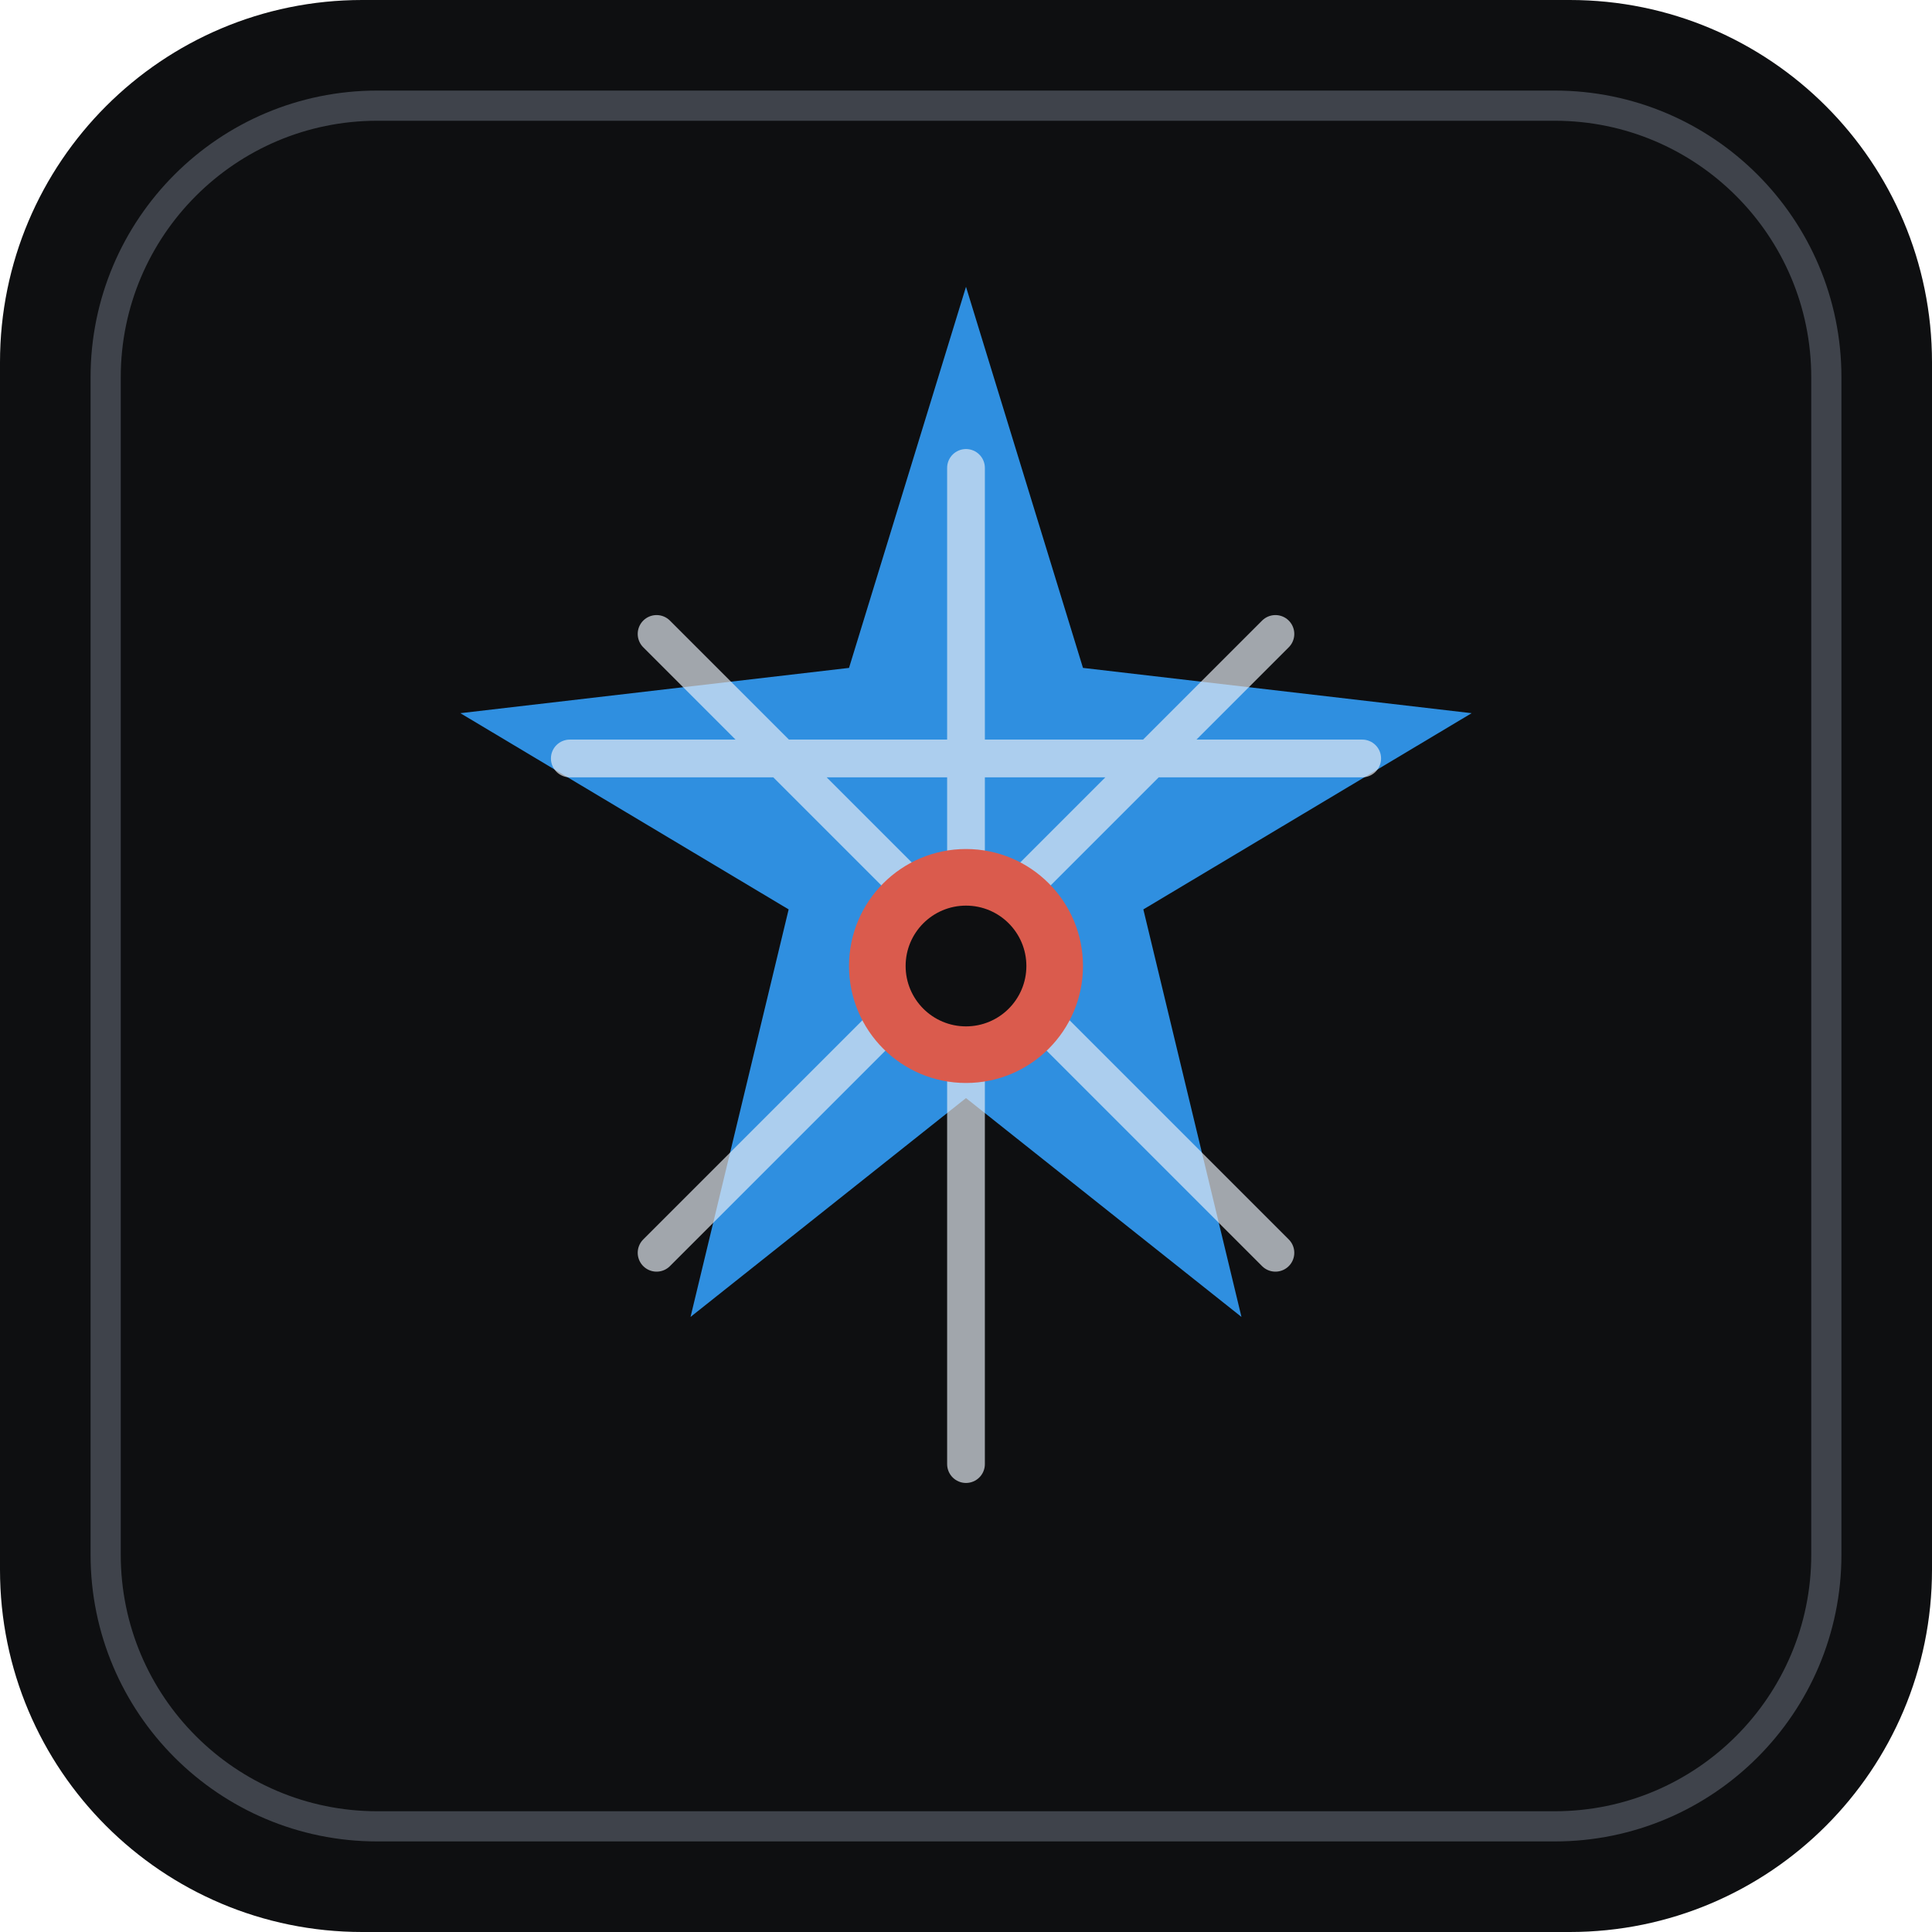
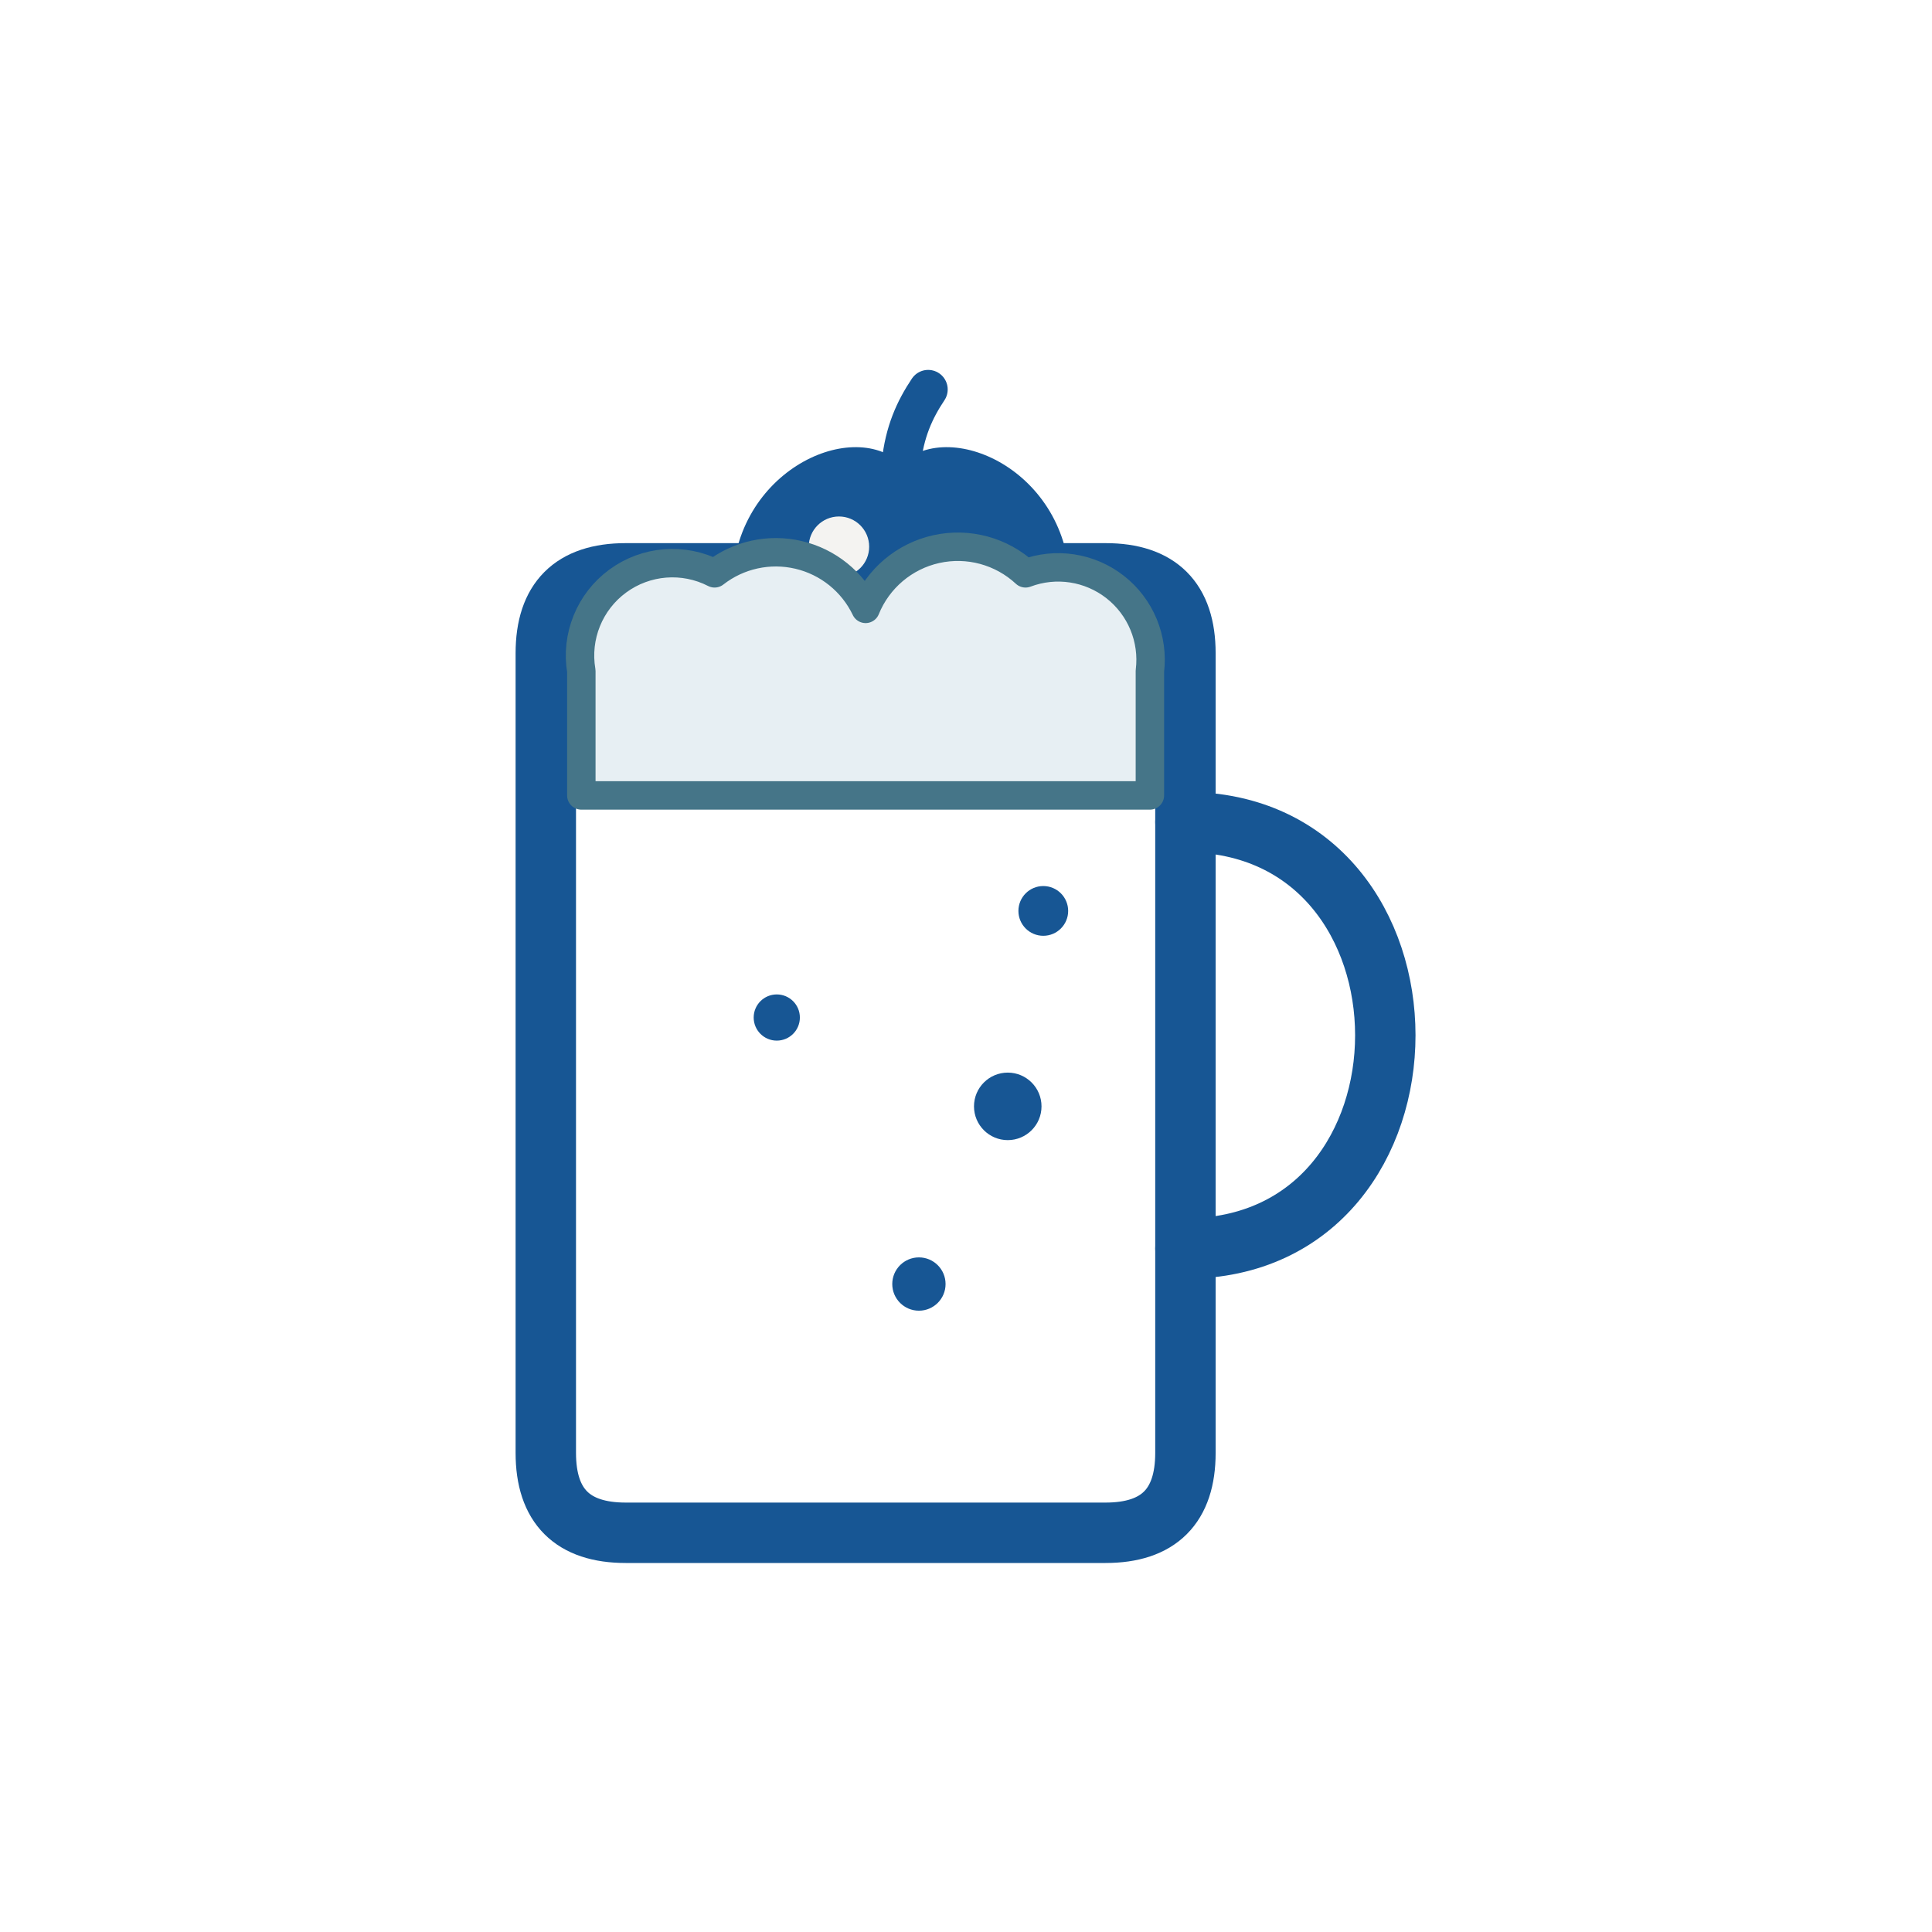
- <svg xmlns="http://www.w3.org/2000/svg" viewBox="0 0 512 512">
-   <rect width="512" height="512" rx="96" fill="#0E0F11" />
-   <rect x="28" y="28" width="456" height="456" rx="72" fill="none" stroke="#A6B4C7" stroke-opacity=".32" stroke-width="8" />
-   <path d="m256 76 31 101 103 12-87 52 26 108-73-58-73 58 26-108-87-52 103-12 31-101Z" fill="#2F8FE0" />
-   <path d="M256 124v264M151 201h210M174 332l164-164M338 332 174 168" fill="none" stroke="#E7EDF5" stroke-opacity=".68" stroke-width="10" stroke-linecap="round" />
-   <circle cx="256" cy="256" r="31" fill="#DA5B4D" />
-   <circle cx="256" cy="256" r="16" fill="#0E0F11" />
+ <svg xmlns="http://www.w3.org/2000/svg" width="100" height="100" viewBox="0 0 100 100" role="img" aria-label="Cellar">
+   <g transform="translate(0.000 0.000) scale(1) translate(1.5808 2.0866) scale(0.919643)">
+     <path d="M 65 44 C 80 44 80 68 65 68" fill="none" stroke="#175694" stroke-width="3.4" stroke-linecap="round" stroke-linejoin="round" />
+     <path d="M 33.5 30 H 60.5 Q 65 30 65 34.5 V 79.5 Q 65 84 60.5 84 H 33.5 Q 29 84 29 79.5 V 34.5 Q 29 30 33.5 30 Z" fill="none" stroke="#175694" stroke-width="3.4" stroke-linecap="round" stroke-linejoin="round" />
+     <path d="M 49 23.83 C 46.15 21.17 39.31 24.4 39.5 31.05 C 39.69 38.27 44.82 42.26 49 41.69 C 53.18 42.26 58.31 38.27 58.5 31.05 C 58.69 24.4 51.85 21.17 49 23.83 Z" fill="#175694" />
+     <path d="M 49 23.83 C 49.19 22.025 49.76 20.79 50.52 19.65" fill="none" stroke="#175694" stroke-width="2.2" stroke-linecap="round" stroke-linejoin="round" />
+     <path d="M 43.8 28.5 a 1.7 1.7 0 1 0 3.4 0 a 1.7 1.7 0 1 0 -3.4 0 Z" fill="#F4F3F1" />
+     <path d="M 31 35.5 A 5.2 5.2 0 0 1 38.5 30 A 5.6 5.6 0 0 1 47 32 A 5.6 5.6 0 0 1 56 30 A 5.2 5.2 0 0 1 63 35.5 L 63 42.5 L 31 42.5 Z" fill="#E7EFF3" stroke="#457588" stroke-width="1.6" stroke-linecap="round" stroke-linejoin="round" />
+     <path d="M 53.1 60 a 1.9 1.9 0 1 0 3.8 0 a 1.9 1.9 0 1 0 -3.8 0 Z M 48.5 70 a 1.5 1.5 0 1 0 3 0 a 1.5 1.5 0 1 0 -3 0 Z M 55.6 49 a 1.4 1.4 0 1 0 2.8 0 a 1.4 1.4 0 1 0 -2.8 0 Z M 40.7 55 a 1.3 1.3 0 1 0 2.6 0 a 1.3 1.3 0 1 0 -2.6 0 Z" fill="#175694" />
+   </g>
</svg>
